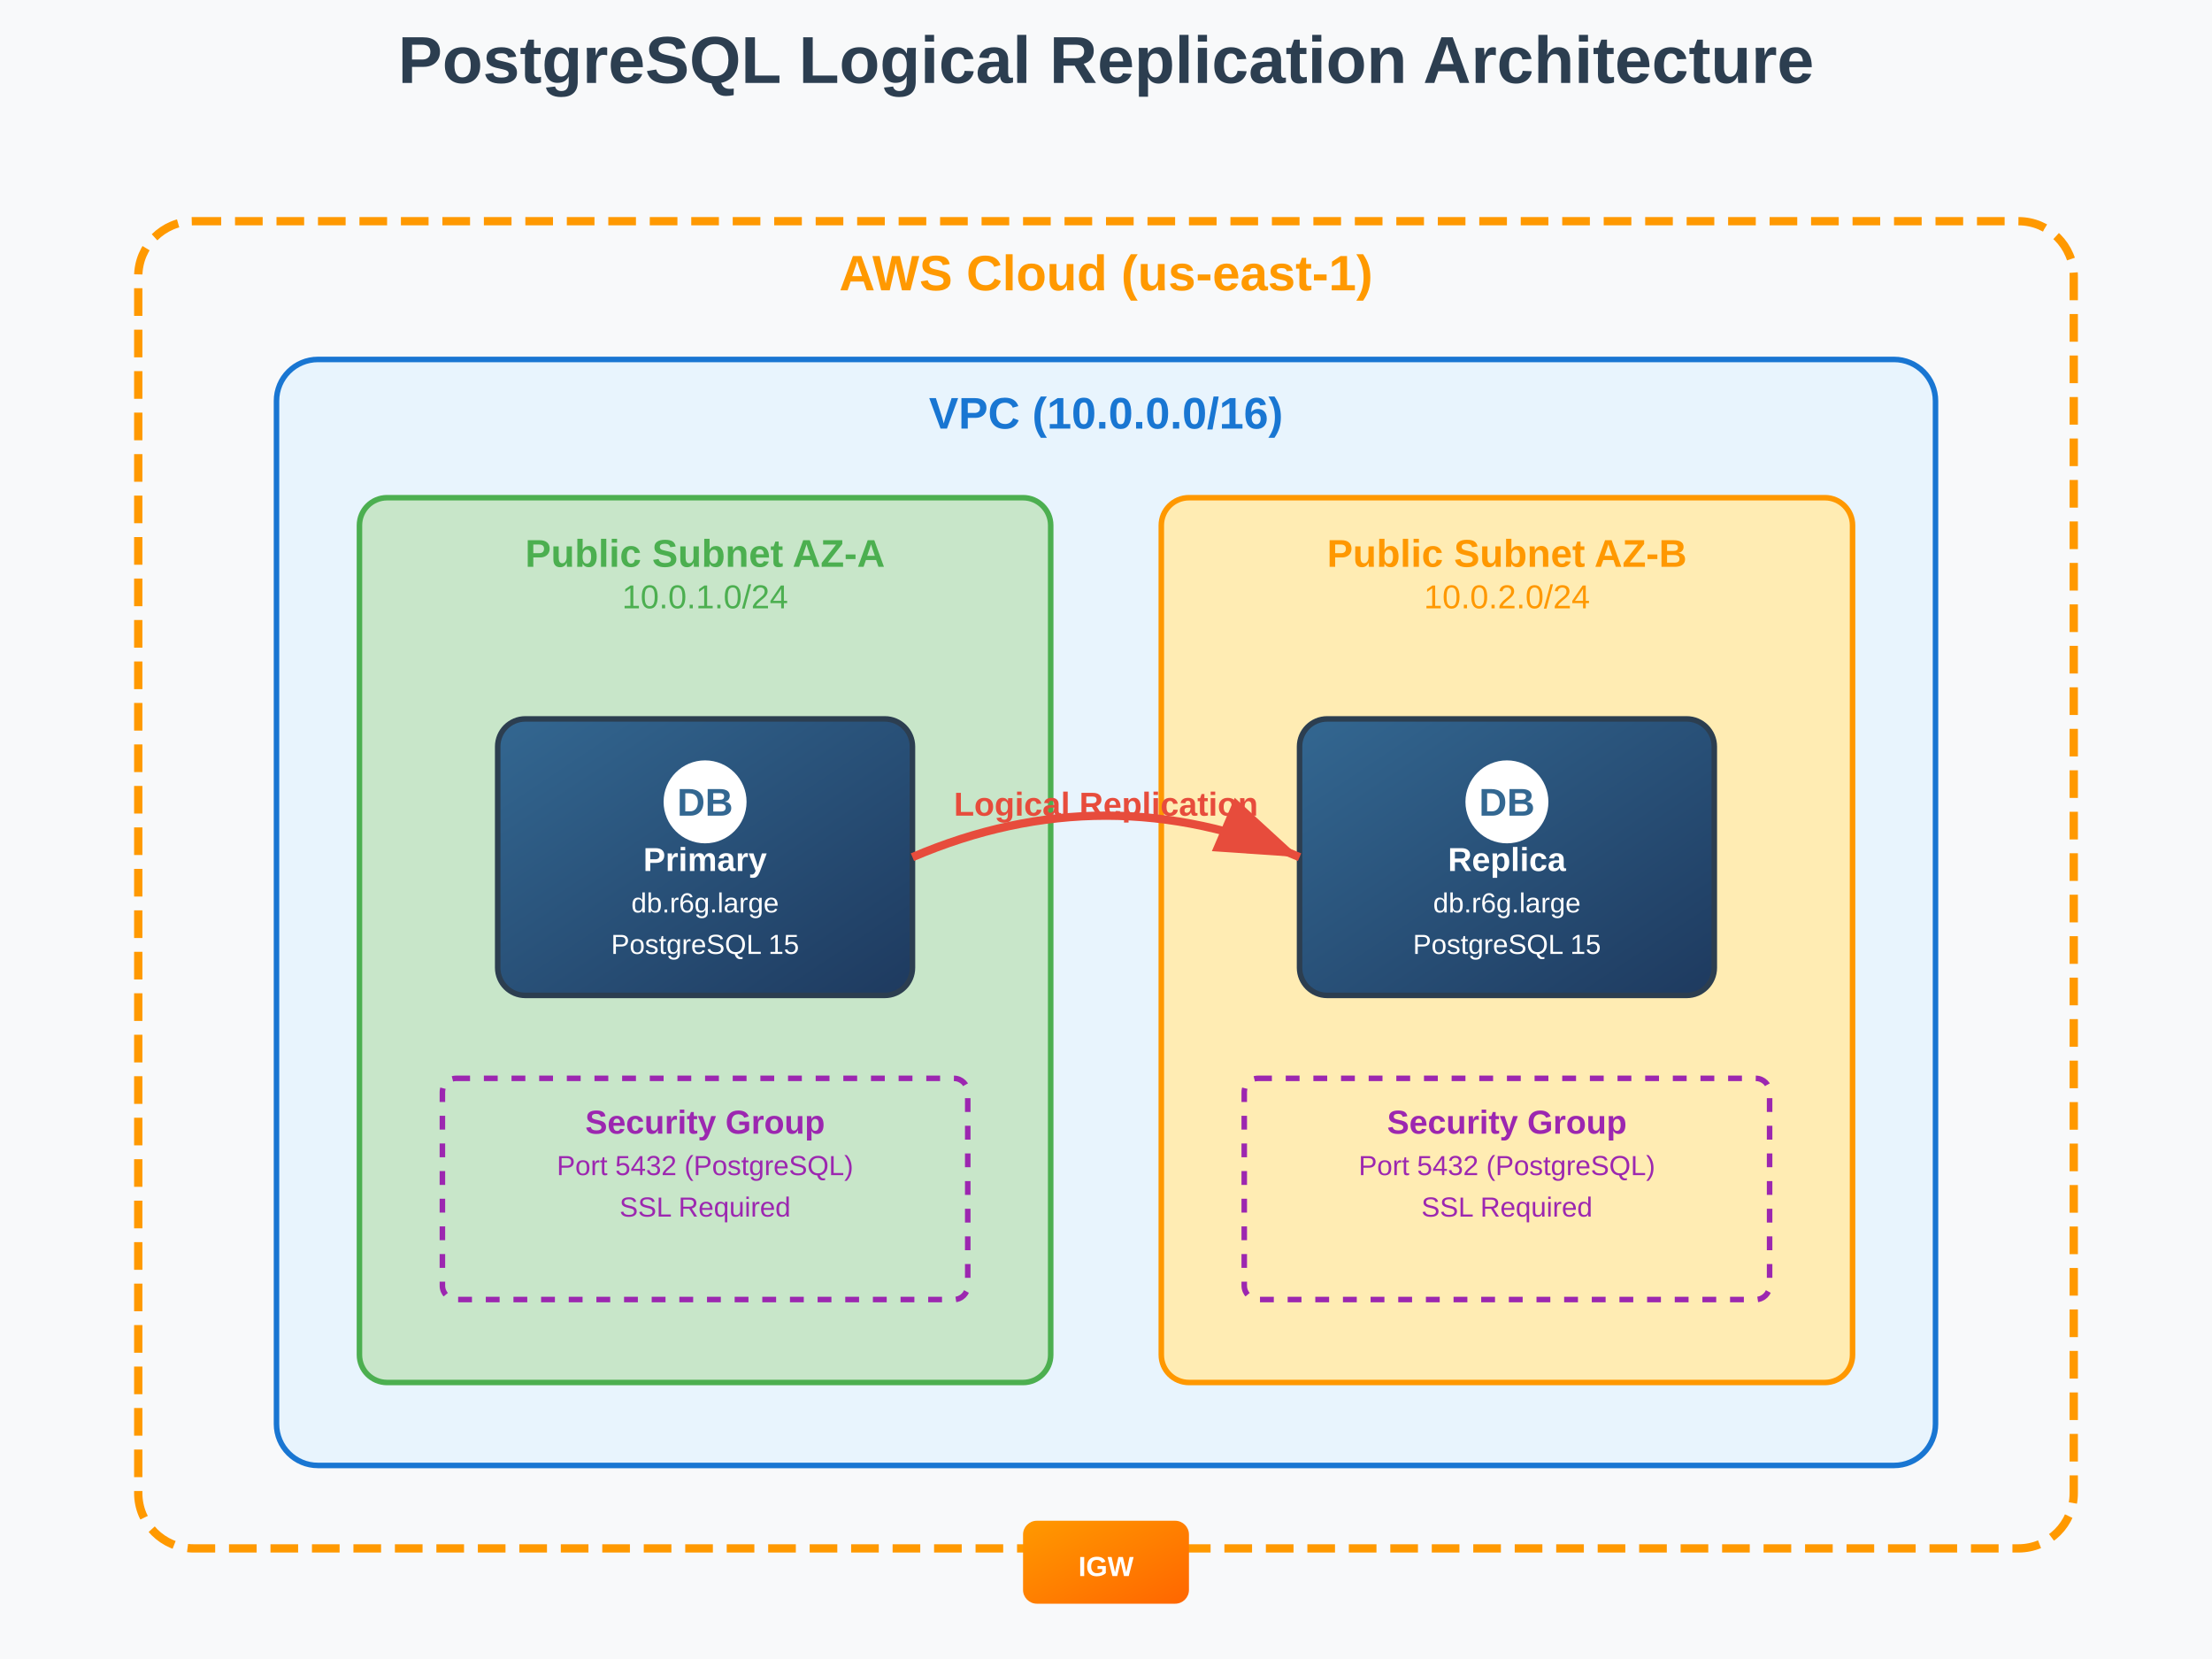
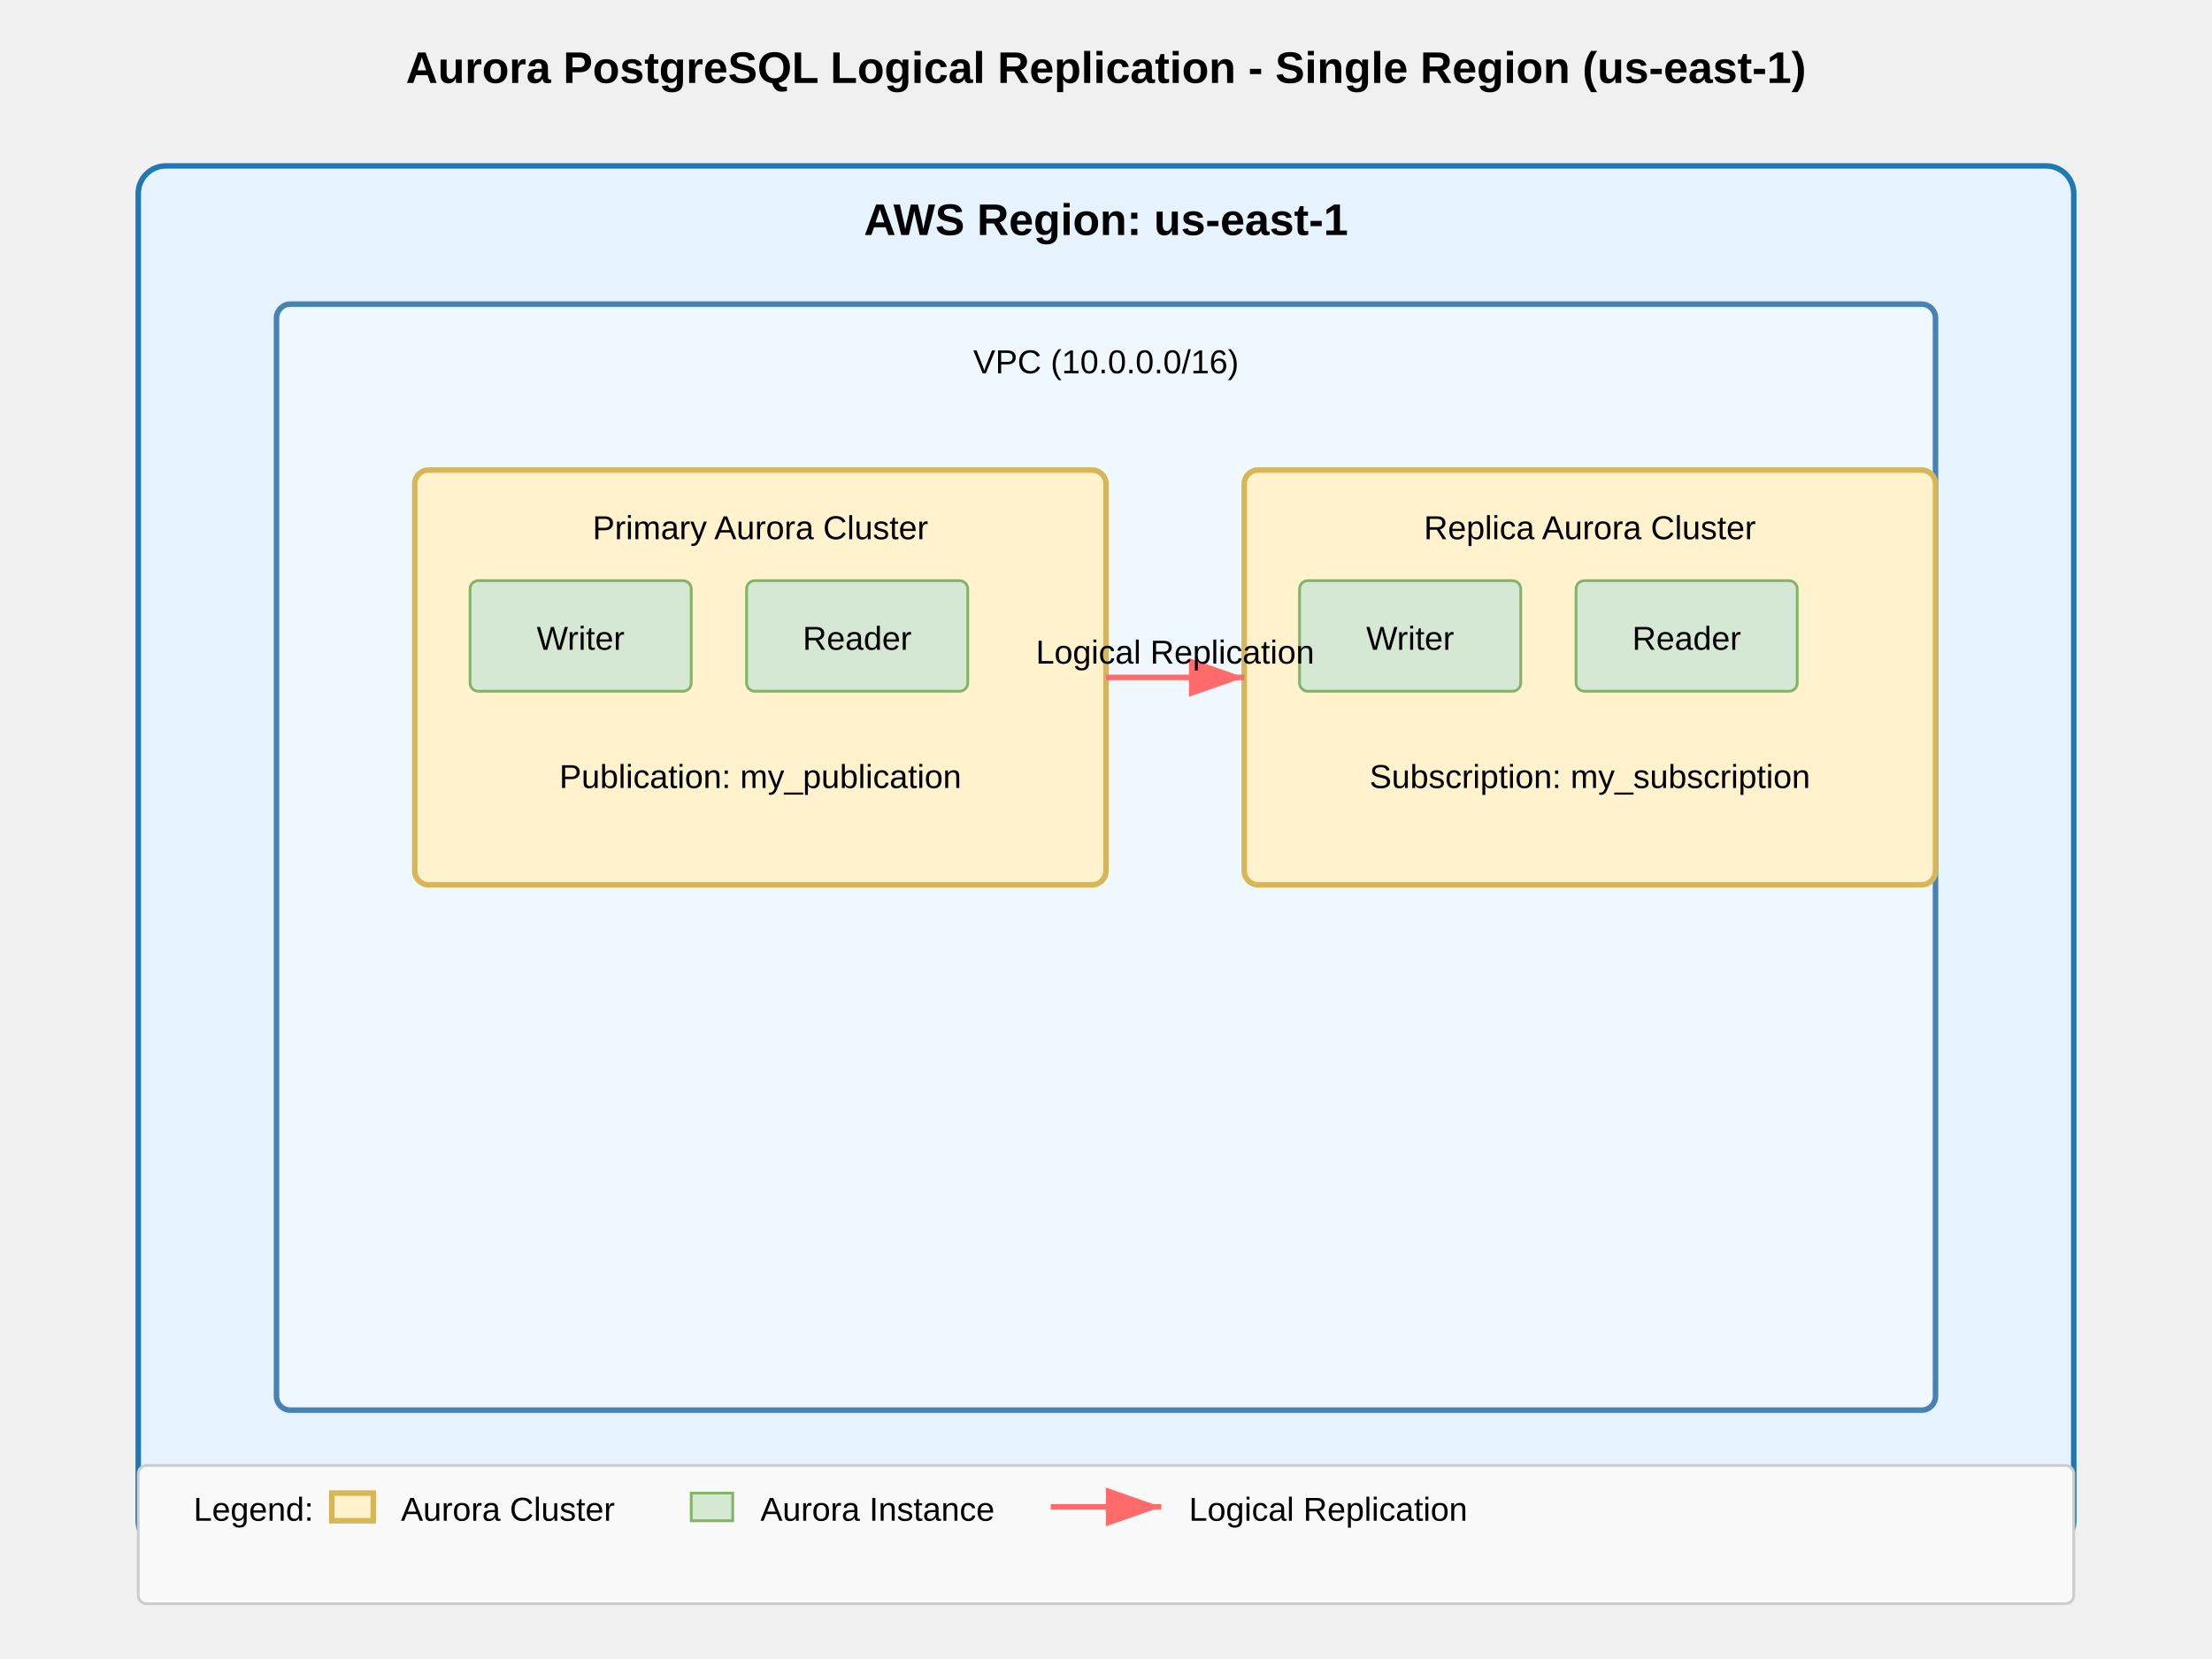
- <svg xmlns="http://www.w3.org/2000/svg" viewBox="0 0 800 600">
+ <svg xmlns="http://www.w3.org/2000/svg" viewBox="0 0 800 600" width="800" height="600">
  <defs>
-     <linearGradient id="awsGradient" x1="0%" y1="0%" x2="100%" y2="100%">
-       <stop offset="0%" style="stop-color:#FF9900;stop-opacity:1" />
-       <stop offset="100%" style="stop-color:#FF6600;stop-opacity:1" />
-     </linearGradient>
-     <linearGradient id="dbGradient" x1="0%" y1="0%" x2="100%" y2="100%">
-       <stop offset="0%" style="stop-color:#336791;stop-opacity:1" />
-       <stop offset="100%" style="stop-color:#1E3A5F;stop-opacity:1" />
-     </linearGradient>
-   </defs>
-   <rect width="800" height="600" fill="#f8f9fa" />
-   <text x="400" y="30" text-anchor="middle" font-family="Arial, sans-serif" font-size="24" font-weight="bold" fill="#2c3e50">
-     PostgreSQL Logical Replication Architecture
-   </text>
-   <rect x="50" y="80" width="700" height="480" rx="20" fill="none" stroke="#FF9900" stroke-width="3" stroke-dasharray="10,5" />
-   <text x="400" y="105" text-anchor="middle" font-family="Arial, sans-serif" font-size="18" font-weight="bold" fill="#FF9900">
-     AWS Cloud (us-east-1)
-   </text>
-   <rect x="100" y="130" width="600" height="400" rx="15" fill="#E8F4FD" stroke="#1976D2" stroke-width="2" />
-   <text x="400" y="155" text-anchor="middle" font-family="Arial, sans-serif" font-size="16" font-weight="bold" fill="#1976D2">
-     VPC (10.0.0.0/16)
-   </text>
-   <rect x="130" y="180" width="250" height="320" rx="10" fill="#C8E6C9" stroke="#4CAF50" stroke-width="2" />
-   <text x="255" y="205" text-anchor="middle" font-family="Arial, sans-serif" font-size="14" font-weight="bold" fill="#4CAF50">
-     Public Subnet AZ-A
-   </text>
-   <text x="255" y="220" text-anchor="middle" font-family="Arial, sans-serif" font-size="12" fill="#4CAF50">
-     10.0.1.0/24
-   </text>
-   <rect x="420" y="180" width="250" height="320" rx="10" fill="#FFECB3" stroke="#FF9800" stroke-width="2" />
-   <text x="545" y="205" text-anchor="middle" font-family="Arial, sans-serif" font-size="14" font-weight="bold" fill="#FF9800">
-     Public Subnet AZ-B
-   </text>
-   <text x="545" y="220" text-anchor="middle" font-family="Arial, sans-serif" font-size="12" fill="#FF9800">
-     10.0.2.0/24
-   </text>
-   <g transform="translate(180, 260)">
-     <rect width="150" height="100" rx="10" fill="url(#dbGradient)" stroke="#2c3e50" stroke-width="2" />
-     <circle cx="75" cy="30" r="15" fill="white" />
-     <text x="75" y="35" text-anchor="middle" font-family="Arial, sans-serif" font-size="14" font-weight="bold" fill="#336791">DB</text>
-     <text x="75" y="55" text-anchor="middle" font-family="Arial, sans-serif" font-size="12" font-weight="bold" fill="white">Primary</text>
-     <text x="75" y="70" text-anchor="middle" font-family="Arial, sans-serif" font-size="10" fill="white">db.r6g.large</text>
-     <text x="75" y="85" text-anchor="middle" font-family="Arial, sans-serif" font-size="10" fill="white">PostgreSQL 15</text>
-   </g>
-   <g transform="translate(470, 260)">
-     <rect width="150" height="100" rx="10" fill="url(#dbGradient)" stroke="#2c3e50" stroke-width="2" />
-     <circle cx="75" cy="30" r="15" fill="white" />
-     <text x="75" y="35" text-anchor="middle" font-family="Arial, sans-serif" font-size="14" font-weight="bold" fill="#336791">DB</text>
-     <text x="75" y="55" text-anchor="middle" font-family="Arial, sans-serif" font-size="12" font-weight="bold" fill="white">Replica</text>
-     <text x="75" y="70" text-anchor="middle" font-family="Arial, sans-serif" font-size="10" fill="white">db.r6g.large</text>
-     <text x="75" y="85" text-anchor="middle" font-family="Arial, sans-serif" font-size="10" fill="white">PostgreSQL 15</text>
-   </g>
-   <defs>
+     <style>
+       .region-box { fill: #e6f3ff; stroke: #1f77b4; stroke-width: 2; }
+       .aurora-cluster { fill: #fff2cc; stroke: #d6b656; stroke-width: 2; }
+       .instance { fill: #d5e8d4; stroke: #82b366; stroke-width: 1; }
+       .connection { stroke: #ff6b6b; stroke-width: 2; marker-end: url(#arrowhead); }
+       .text { font-family: Arial, sans-serif; font-size: 12px; }
+       .title { font-family: Arial, sans-serif; font-size: 16px; font-weight: bold; }
+     </style>
    <marker id="arrowhead" markerWidth="10" markerHeight="7" refX="10" refY="3.5" orient="auto">
-       <polygon points="0 0, 10 3.5, 0 7" fill="#e74c3c" />
+       <polygon points="0 0, 10 3.5, 0 7" fill="#ff6b6b" />
    </marker>
  </defs>
-   <path d="M 330 310 Q 400 280 470 310" stroke="#e74c3c" stroke-width="3" fill="none" marker-end="url(#arrowhead)" />
-   <text x="400" y="295" text-anchor="middle" font-family="Arial, sans-serif" font-size="12" font-weight="bold" fill="#e74c3c">
-     Logical Replication
-   </text>
-   <rect x="160" y="390" width="190" height="80" rx="5" fill="none" stroke="#9C27B0" stroke-width="2" stroke-dasharray="5,5" />
-   <text x="255" y="410" text-anchor="middle" font-family="Arial, sans-serif" font-size="12" font-weight="bold" fill="#9C27B0">
-     Security Group
-   </text>
-   <text x="255" y="425" text-anchor="middle" font-family="Arial, sans-serif" font-size="10" fill="#9C27B0">
-     Port 5432 (PostgreSQL)
-   </text>
-   <text x="255" y="440" text-anchor="middle" font-family="Arial, sans-serif" font-size="10" fill="#9C27B0">
-     SSL Required
-   </text>
-   <rect x="450" y="390" width="190" height="80" rx="5" fill="none" stroke="#9C27B0" stroke-width="2" stroke-dasharray="5,5" />
-   <text x="545" y="410" text-anchor="middle" font-family="Arial, sans-serif" font-size="12" font-weight="bold" fill="#9C27B0">
-     Security Group
-   </text>
-   <text x="545" y="425" text-anchor="middle" font-family="Arial, sans-serif" font-size="10" fill="#9C27B0">
-     Port 5432 (PostgreSQL)
-   </text>
-   <text x="545" y="440" text-anchor="middle" font-family="Arial, sans-serif" font-size="10" fill="#9C27B0">
-     SSL Required
-   </text>
-   <rect x="370" y="550" width="60" height="30" rx="5" fill="url(#awsGradient)" />
-   <text x="400" y="570" text-anchor="middle" font-family="Arial, sans-serif" font-size="10" font-weight="bold" fill="white">
-     IGW
-   </text>
+   <text x="400" y="30" text-anchor="middle" class="title">Aurora PostgreSQL Logical Replication - Single Region (us-east-1)</text>
+   <rect x="50" y="60" width="700" height="500" class="region-box" rx="10" />
+   <text x="400" y="85" text-anchor="middle" class="title">AWS Region: us-east-1</text>
+   <rect x="100" y="110" width="600" height="400" fill="#f0f8ff" stroke="#4682b4" stroke-width="2" rx="5" />
+   <text x="400" y="135" text-anchor="middle" class="text">VPC (10.0.0.0/16)</text>
+   <rect x="150" y="170" width="250" height="150" class="aurora-cluster" rx="5" />
+   <text x="275" y="195" text-anchor="middle" class="text">Primary Aurora Cluster</text>
+   <rect x="170" y="210" width="80" height="40" class="instance" rx="3" />
+   <text x="210" y="235" text-anchor="middle" class="text">Writer</text>
+   <rect x="270" y="210" width="80" height="40" class="instance" rx="3" />
+   <text x="310" y="235" text-anchor="middle" class="text">Reader</text>
+   <text x="275" y="285" text-anchor="middle" class="text">Publication: my_publication</text>
+   <rect x="450" y="170" width="250" height="150" class="aurora-cluster" rx="5" />
+   <text x="575" y="195" text-anchor="middle" class="text">Replica Aurora Cluster</text>
+   <rect x="470" y="210" width="80" height="40" class="instance" rx="3" />
+   <text x="510" y="235" text-anchor="middle" class="text">Writer</text>
+   <rect x="570" y="210" width="80" height="40" class="instance" rx="3" />
+   <text x="610" y="235" text-anchor="middle" class="text">Reader</text>
+   <text x="575" y="285" text-anchor="middle" class="text">Subscription: my_subscription</text>
+   <line x1="400" y1="245" x2="450" y2="245" class="connection" />
+   <text x="425" y="240" text-anchor="middle" class="text">Logical Replication</text>
+   <rect x="50" y="530" width="700" height="50" fill="#f9f9f9" stroke="#ccc" stroke-width="1" rx="3" />
+   <text x="70" y="550" class="text">Legend:</text>
+   <rect x="120" y="540" width="15" height="10" class="aurora-cluster" />
+   <text x="145" y="550" class="text">Aurora Cluster</text>
+   <rect x="250" y="540" width="15" height="10" class="instance" />
+   <text x="275" y="550" class="text">Aurora Instance</text>
+   <line x1="380" y1="545" x2="420" y2="545" class="connection" />
+   <text x="430" y="550" class="text">Logical Replication</text>
</svg>
